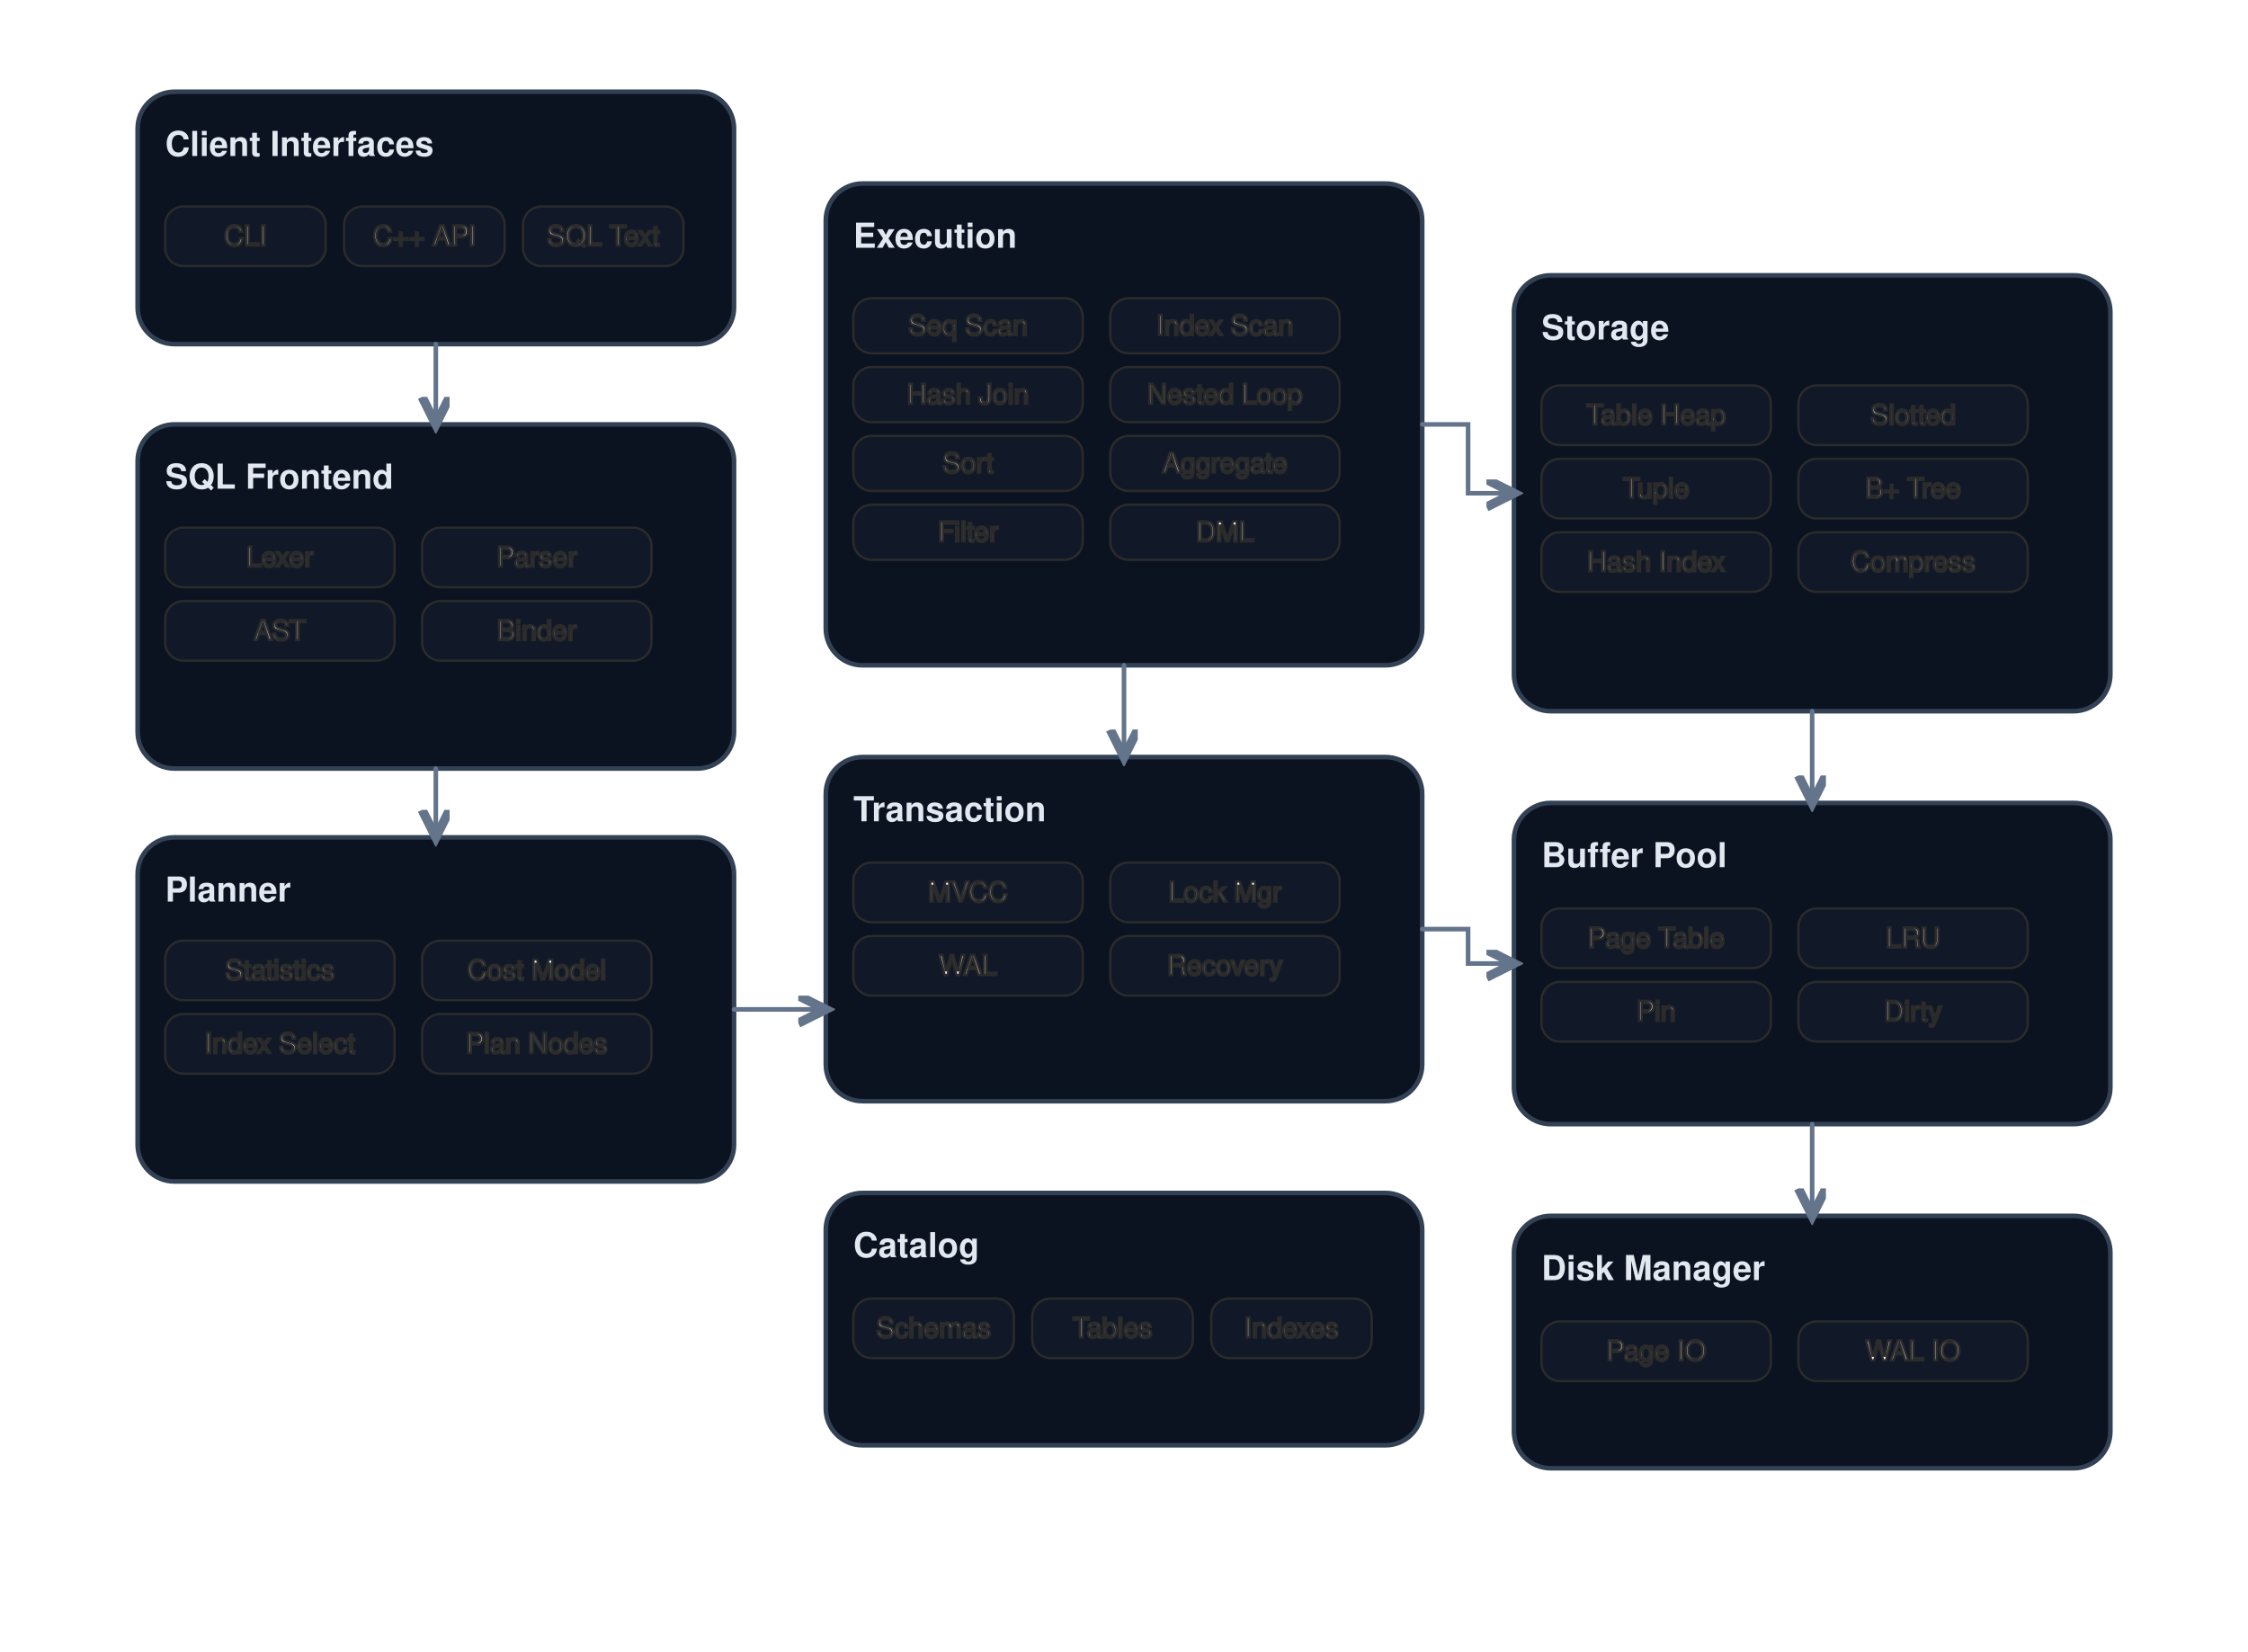
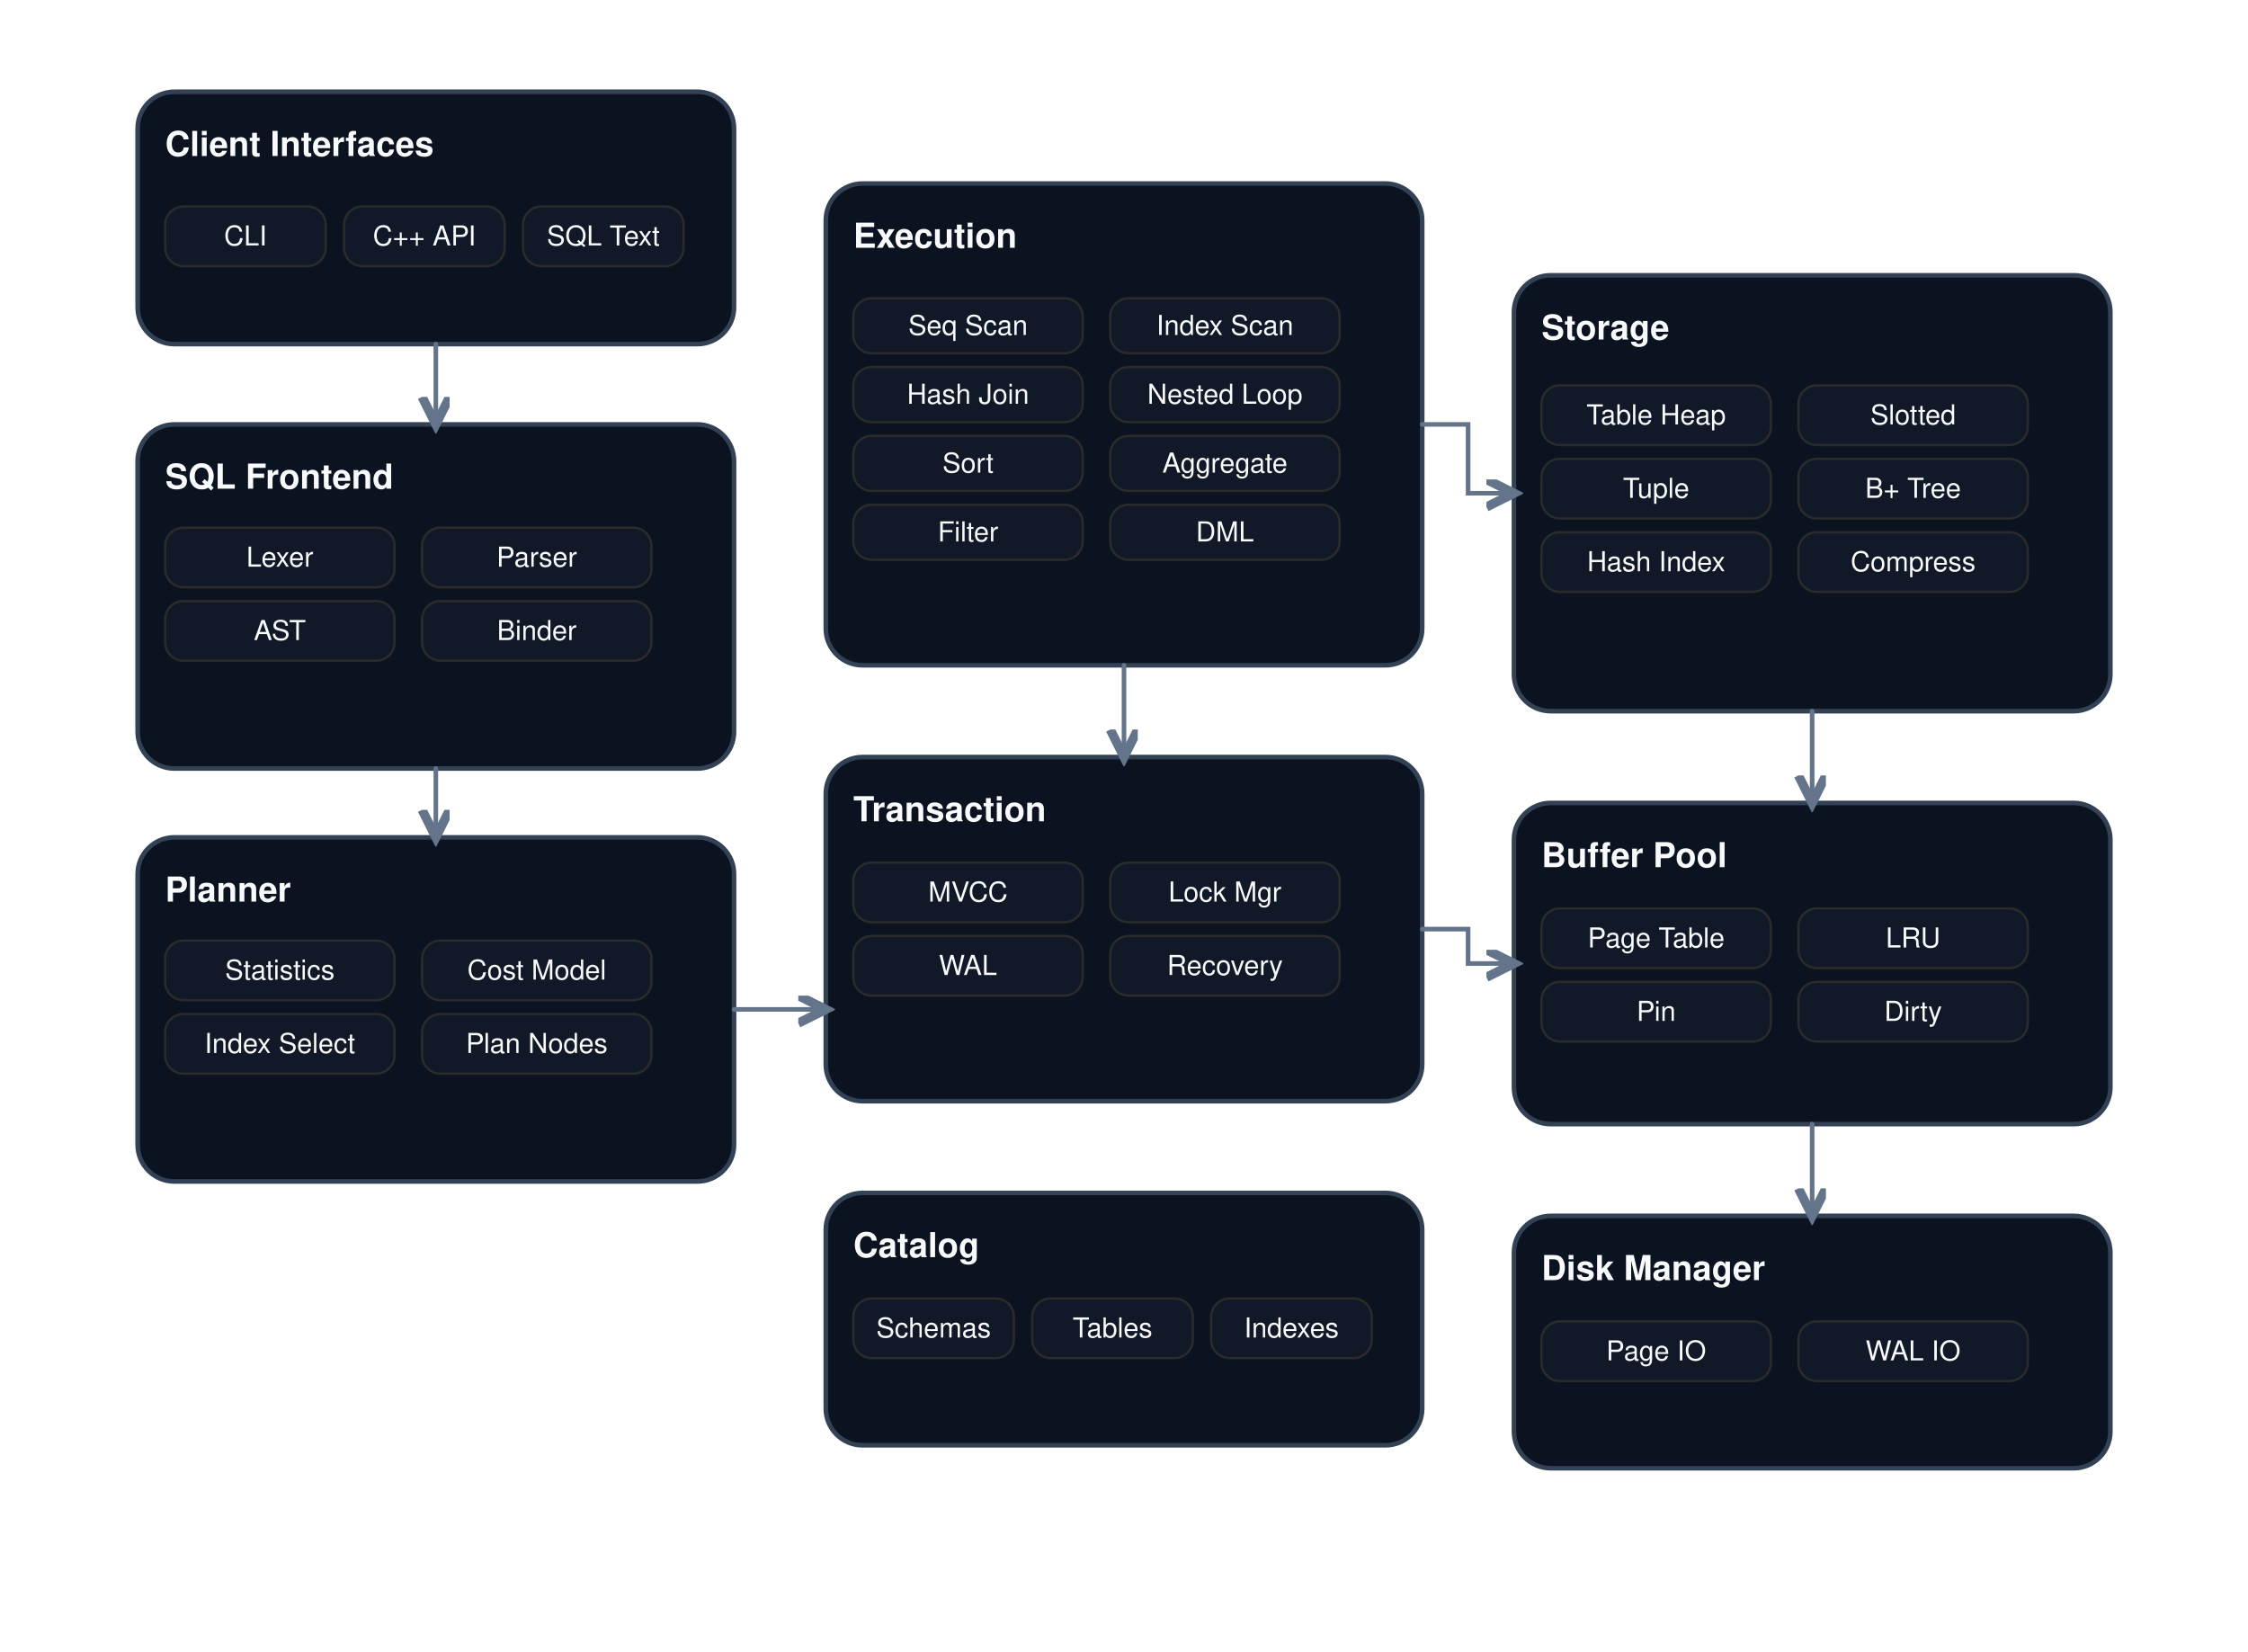
<svg xmlns="http://www.w3.org/2000/svg" width="980" height="720" viewBox="0 0 980 720">
  <defs>
    <marker id="arrow-dark" markerWidth="8" markerHeight="8" refX="6" refY="3" orient="auto">
      <path d="M0,0 L6,3 L0,6" fill="none" stroke="#64748B" stroke-width="2" />
    </marker>
  </defs>
  <g font-family="Space Grotesk, Segoe UI, Helvetica, Arial, sans-serif">
    <g fill="#0B1220" stroke="#334155" stroke-width="2">
      <rect x="60" y="40" width="260" height="110" rx="16" />
      <rect x="60" y="185" width="260" height="150" rx="16" />
      <rect x="60" y="365" width="260" height="150" rx="16" />
      <rect x="360" y="80" width="260" height="210" rx="16" />
      <rect x="360" y="330" width="260" height="150" rx="16" />
      <rect x="360" y="520" width="260" height="110" rx="16" />
      <rect x="660" y="120" width="260" height="190" rx="16" />
      <rect x="660" y="350" width="260" height="140" rx="16" />
      <rect x="660" y="530" width="260" height="110" rx="16" />
    </g>
-     <g font-size="15" font-weight="600" fill="#E2E8F0">
+     <g font-size="15" font-weight="600" fill="#F8FAFC">
      <text x="72" y="68">Client Interfaces</text>
      <text x="72" y="213">SQL Frontend</text>
      <text x="72" y="393">Planner</text>
      <text x="372" y="108">Execution</text>
      <text x="372" y="358">Transaction</text>
      <text x="372" y="548">Catalog</text>
      <text x="672" y="148">Storage</text>
      <text x="672" y="378">Buffer Pool</text>
      <text x="672" y="558">Disk Manager</text>
    </g>
-     <g font-size="12" fill="#F8FAFC" stroke="#2B2B2B" stroke-width="1">
+     <g font-size="12" fill="#111827" stroke="#2B2B2B" stroke-width="1">
      <rect x="72" y="90" width="70" height="26" rx="8" fill="#111827" />
      <rect x="150" y="90" width="70" height="26" rx="8" fill="#111827" />
      <rect x="228" y="90" width="70" height="26" rx="8" fill="#111827" />
-       <text x="107" y="107" text-anchor="middle">CLI</text>
-       <text x="185" y="107" text-anchor="middle">C++ API</text>
-       <text x="263" y="107" text-anchor="middle">SQL Text</text>
      <rect x="72" y="230" width="100" height="26" rx="8" fill="#111827" />
      <rect x="184" y="230" width="100" height="26" rx="8" fill="#111827" />
      <rect x="72" y="262" width="100" height="26" rx="8" fill="#111827" />
      <rect x="184" y="262" width="100" height="26" rx="8" fill="#111827" />
-       <text x="122" y="247" text-anchor="middle">Lexer</text>
-       <text x="234" y="247" text-anchor="middle">Parser</text>
-       <text x="122" y="279" text-anchor="middle">AST</text>
-       <text x="234" y="279" text-anchor="middle">Binder</text>
      <rect x="72" y="410" width="100" height="26" rx="8" fill="#111827" />
      <rect x="184" y="410" width="100" height="26" rx="8" fill="#111827" />
      <rect x="72" y="442" width="100" height="26" rx="8" fill="#111827" />
      <rect x="184" y="442" width="100" height="26" rx="8" fill="#111827" />
-       <text x="122" y="427" text-anchor="middle">Statistics</text>
-       <text x="234" y="427" text-anchor="middle">Cost Model</text>
-       <text x="122" y="459" text-anchor="middle">Index Select</text>
-       <text x="234" y="459" text-anchor="middle">Plan Nodes</text>
      <rect x="372" y="130" width="100" height="24" rx="8" fill="#111827" />
      <rect x="484" y="130" width="100" height="24" rx="8" fill="#111827" />
      <rect x="372" y="160" width="100" height="24" rx="8" fill="#111827" />
      <rect x="484" y="160" width="100" height="24" rx="8" fill="#111827" />
      <rect x="372" y="190" width="100" height="24" rx="8" fill="#111827" />
      <rect x="484" y="190" width="100" height="24" rx="8" fill="#111827" />
      <rect x="372" y="220" width="100" height="24" rx="8" fill="#111827" />
      <rect x="484" y="220" width="100" height="24" rx="8" fill="#111827" />
+       <rect x="372" y="376" width="100" height="26" rx="8" fill="#111827" />
+       <rect x="484" y="376" width="100" height="26" rx="8" fill="#111827" />
+       <rect x="372" y="408" width="100" height="26" rx="8" fill="#111827" />
+       <rect x="484" y="408" width="100" height="26" rx="8" fill="#111827" />
+       <rect x="372" y="566" width="70" height="26" rx="8" fill="#111827" />
+       <rect x="450" y="566" width="70" height="26" rx="8" fill="#111827" />
+       <rect x="528" y="566" width="70" height="26" rx="8" fill="#111827" />
+       <rect x="672" y="168" width="100" height="26" rx="8" fill="#111827" />
+       <rect x="784" y="168" width="100" height="26" rx="8" fill="#111827" />
+       <rect x="672" y="200" width="100" height="26" rx="8" fill="#111827" />
+       <rect x="784" y="200" width="100" height="26" rx="8" fill="#111827" />
+       <rect x="672" y="232" width="100" height="26" rx="8" fill="#111827" />
+       <rect x="784" y="232" width="100" height="26" rx="8" fill="#111827" />
+       <rect x="672" y="396" width="100" height="26" rx="8" fill="#111827" />
+       <rect x="784" y="396" width="100" height="26" rx="8" fill="#111827" />
+       <rect x="672" y="428" width="100" height="26" rx="8" fill="#111827" />
+       <rect x="784" y="428" width="100" height="26" rx="8" fill="#111827" />
+       <rect x="672" y="576" width="100" height="26" rx="8" fill="#111827" />
+       <rect x="784" y="576" width="100" height="26" rx="8" fill="#111827" />
+     </g>
+     <g font-size="12" fill="#F8FAFC">
+       <text x="107" y="107" text-anchor="middle">CLI</text>
+       <text x="185" y="107" text-anchor="middle">C++ API</text>
+       <text x="263" y="107" text-anchor="middle">SQL Text</text>
+       <text x="122" y="247" text-anchor="middle">Lexer</text>
+       <text x="234" y="247" text-anchor="middle">Parser</text>
+       <text x="122" y="279" text-anchor="middle">AST</text>
+       <text x="234" y="279" text-anchor="middle">Binder</text>
+       <text x="122" y="427" text-anchor="middle">Statistics</text>
+       <text x="234" y="427" text-anchor="middle">Cost Model</text>
+       <text x="122" y="459" text-anchor="middle">Index Select</text>
+       <text x="234" y="459" text-anchor="middle">Plan Nodes</text>
      <text x="422" y="146" text-anchor="middle">Seq Scan</text>
      <text x="534" y="146" text-anchor="middle">Index Scan</text>
      <text x="422" y="176" text-anchor="middle">Hash Join</text>
      <text x="534" y="176" text-anchor="middle">Nested Loop</text>
      <text x="422" y="206" text-anchor="middle">Sort</text>
      <text x="534" y="206" text-anchor="middle">Aggregate</text>
      <text x="422" y="236" text-anchor="middle">Filter</text>
      <text x="534" y="236" text-anchor="middle">DML</text>
-       <rect x="372" y="376" width="100" height="26" rx="8" fill="#111827" />
-       <rect x="484" y="376" width="100" height="26" rx="8" fill="#111827" />
-       <rect x="372" y="408" width="100" height="26" rx="8" fill="#111827" />
-       <rect x="484" y="408" width="100" height="26" rx="8" fill="#111827" />
      <text x="422" y="393" text-anchor="middle">MVCC</text>
      <text x="534" y="393" text-anchor="middle">Lock Mgr</text>
      <text x="422" y="425" text-anchor="middle">WAL</text>
      <text x="534" y="425" text-anchor="middle">Recovery</text>
-       <rect x="372" y="566" width="70" height="26" rx="8" fill="#111827" />
-       <rect x="450" y="566" width="70" height="26" rx="8" fill="#111827" />
-       <rect x="528" y="566" width="70" height="26" rx="8" fill="#111827" />
      <text x="407" y="583" text-anchor="middle">Schemas</text>
      <text x="485" y="583" text-anchor="middle">Tables</text>
      <text x="563" y="583" text-anchor="middle">Indexes</text>
-       <rect x="672" y="168" width="100" height="26" rx="8" fill="#111827" />
-       <rect x="784" y="168" width="100" height="26" rx="8" fill="#111827" />
-       <rect x="672" y="200" width="100" height="26" rx="8" fill="#111827" />
-       <rect x="784" y="200" width="100" height="26" rx="8" fill="#111827" />
-       <rect x="672" y="232" width="100" height="26" rx="8" fill="#111827" />
-       <rect x="784" y="232" width="100" height="26" rx="8" fill="#111827" />
      <text x="722" y="185" text-anchor="middle">Table Heap</text>
      <text x="834" y="185" text-anchor="middle">Slotted</text>
      <text x="722" y="217" text-anchor="middle">Tuple</text>
      <text x="834" y="217" text-anchor="middle">B+ Tree</text>
      <text x="722" y="249" text-anchor="middle">Hash Index</text>
      <text x="834" y="249" text-anchor="middle">Compress</text>
-       <rect x="672" y="396" width="100" height="26" rx="8" fill="#111827" />
-       <rect x="784" y="396" width="100" height="26" rx="8" fill="#111827" />
-       <rect x="672" y="428" width="100" height="26" rx="8" fill="#111827" />
-       <rect x="784" y="428" width="100" height="26" rx="8" fill="#111827" />
      <text x="722" y="413" text-anchor="middle">Page Table</text>
      <text x="834" y="413" text-anchor="middle">LRU</text>
      <text x="722" y="445" text-anchor="middle">Pin</text>
      <text x="834" y="445" text-anchor="middle">Dirty</text>
-       <rect x="672" y="576" width="100" height="26" rx="8" fill="#111827" />
-       <rect x="784" y="576" width="100" height="26" rx="8" fill="#111827" />
      <text x="722" y="593" text-anchor="middle">Page IO</text>
      <text x="834" y="593" text-anchor="middle">WAL IO</text>
    </g>
    <g stroke="#64748B" stroke-width="2" stroke-linecap="round" marker-end="url(#arrow-dark)">
      <line x1="190" y1="150" x2="190" y2="185" />
      <line x1="190" y1="335" x2="190" y2="365" />
      <line x1="320" y1="440" x2="360" y2="440" />
      <line x1="490" y1="290" x2="490" y2="330" />
      <line x1="790" y1="310" x2="790" y2="350" />
      <line x1="790" y1="490" x2="790" y2="530" />
      <path d="M620 185 L640 185 L640 215 L660 215" fill="none" />
      <path d="M620 405 L640 405 L640 420 L660 420" fill="none" />
    </g>
  </g>
</svg>
